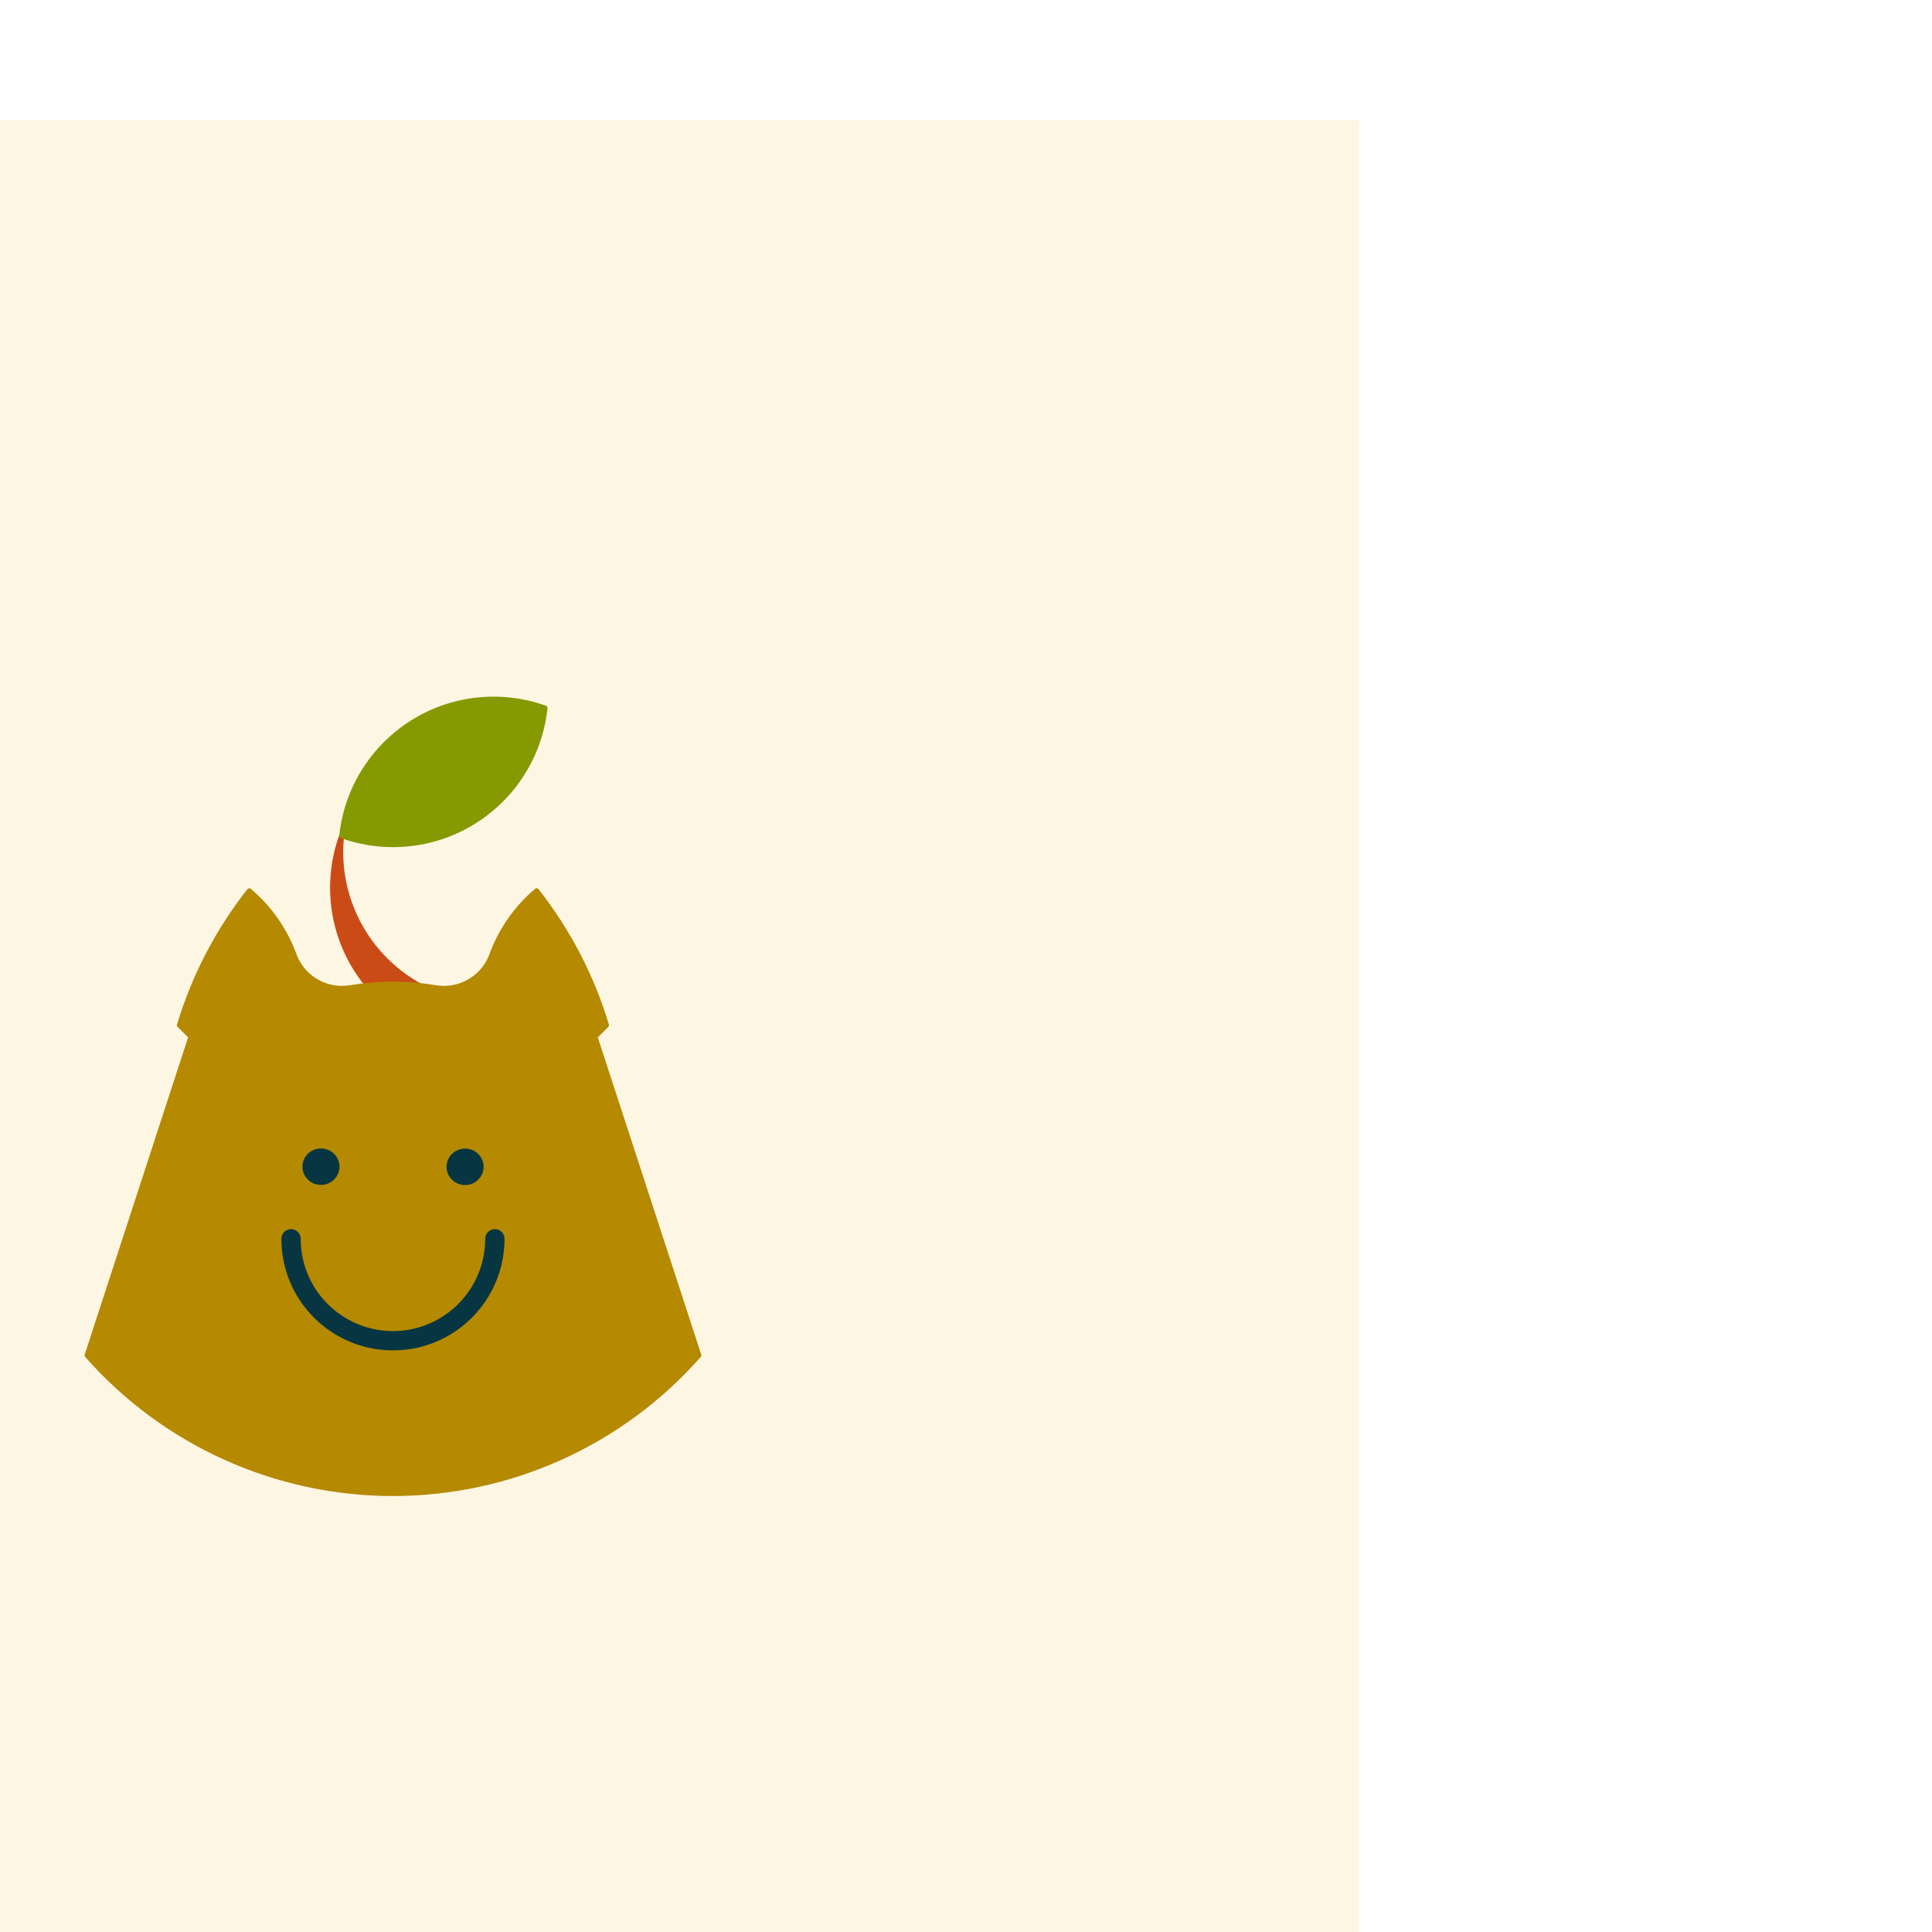
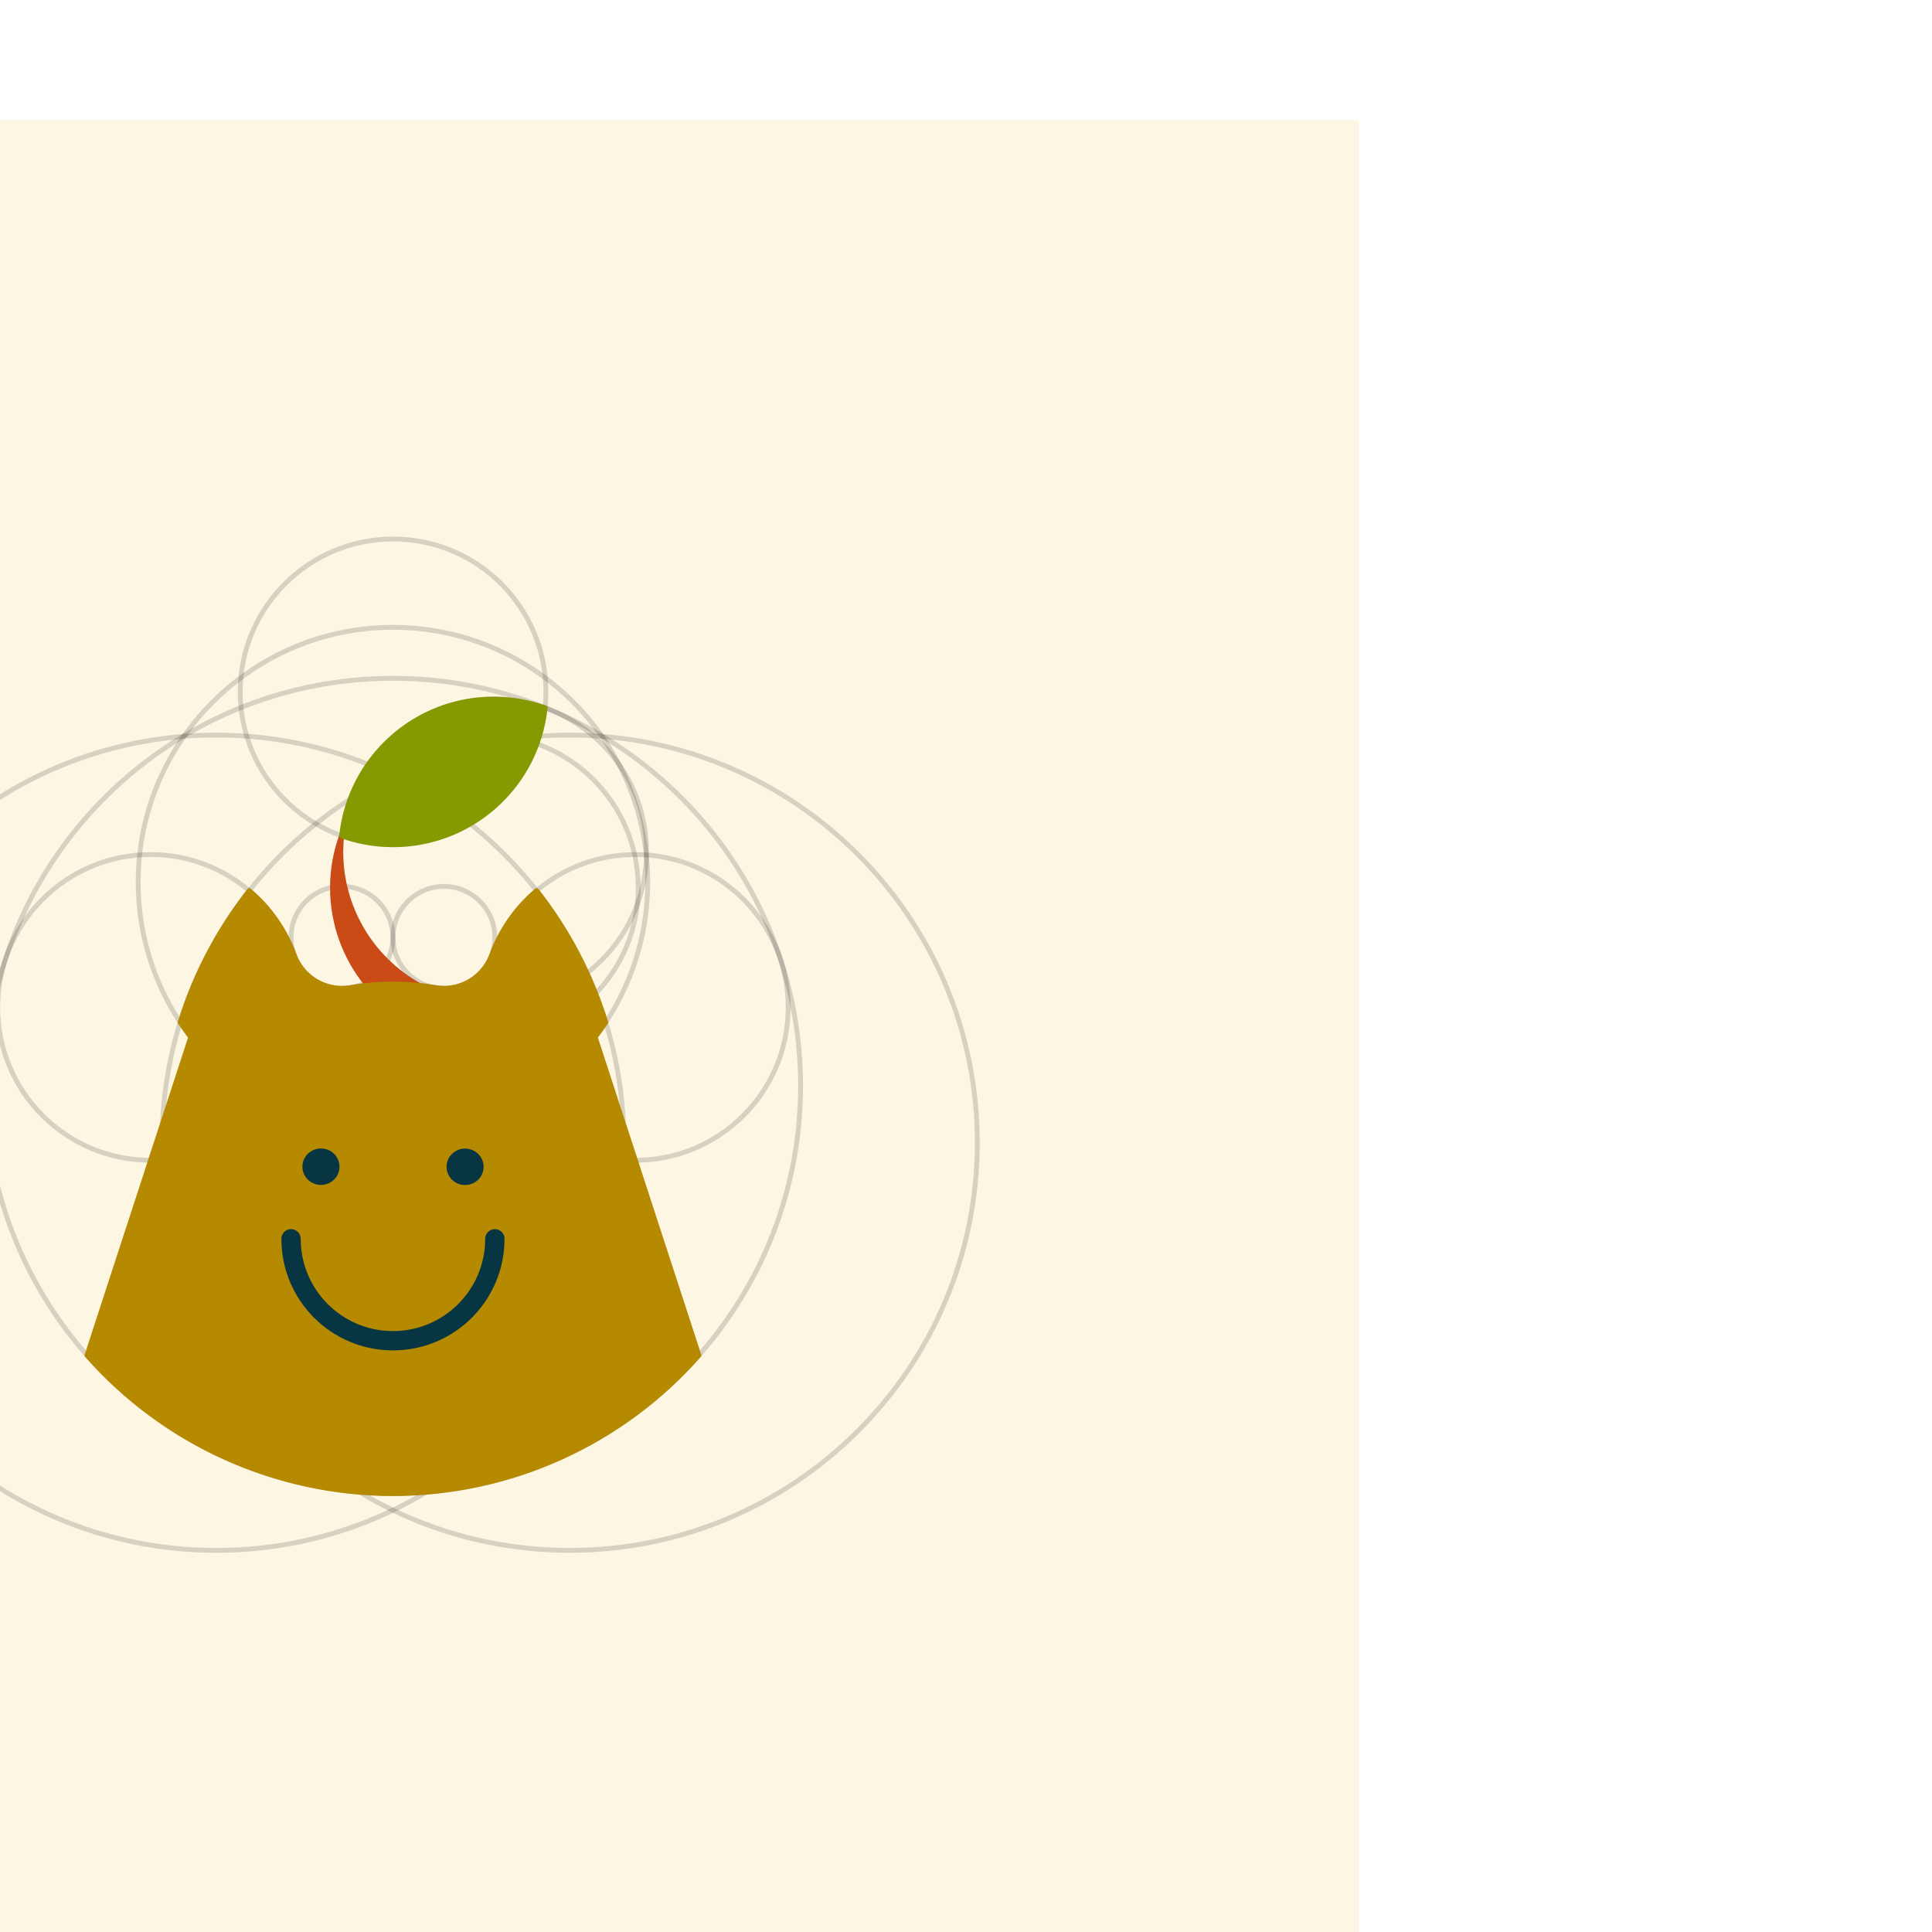
<svg xmlns="http://www.w3.org/2000/svg" xmlns:ns1="http://www.openswatchbook.org/uri/2009/osb" viewBox="0 0 400 400" version="1.1" id="svg28">
  <defs id="defs2">
    <linearGradient ns1:paint="solid" id="linearGradient2983">
      <stop id="stop2981" offset="0" style="stop-color:#333333;stop-opacity:1;" />
    </linearGradient>
    <clipPath clipPathUnits="userSpaceOnUse" id="clipPath1642">
      <g id="g1656" transform="matrix(0.136008,-0.0841443,0.0841443,0.136008,75.966,158.3822)" style="stroke-width:23.635;stroke-miterlimit:4;stroke-dasharray:none">
        <g style="fill:#666666;stroke-width:23.635;stroke-miterlimit:4;stroke-dasharray:none" id="g1650">
          <path d="M 0,120 40,60 0,0 h 30 l 40,60 -40,60" id="path1644" style="stroke-width:23.635;stroke-miterlimit:4;stroke-dasharray:none" />
          <path d="M 136.667,85 123.333,65 H 170 v 20" id="path1646" style="stroke-width:23.635;stroke-miterlimit:4;stroke-dasharray:none" />
          <path d="M 116.667,55 103.333,35 H 170 v 20" id="path1648" style="stroke-width:23.635;stroke-miterlimit:4;stroke-dasharray:none" />
        </g>
        <g style="fill:#999999;stroke-width:23.635;stroke-miterlimit:4;stroke-dasharray:none" id="g1654">
          <path d="M 40,120 80,60 40,0 h 30 l 80,120 H 120 L 95,82.5 70,120" id="path1652" style="stroke-width:23.635;stroke-miterlimit:4;stroke-dasharray:none" />
        </g>
      </g>
    </clipPath>
    <clipPath clipPathUnits="userSpaceOnUse" id="clipPath1720">
      <path id="path1722" style="opacity:0.249;fill:#000080;fill-rule:evenodd;stroke:#cb4b16;stroke-width:0.1;stroke-linecap:square;stroke-miterlimit:4;stroke-dasharray:none;stop-color:#000000" d="M 0.006,-55.035 73.113,61.838 17.099,152.377 51.703,173.786 97.174,100.289 116.203,130.716 195.466,185.11 79.274,-0.624 Z" />
    </clipPath>
    <clipPath clipPathUnits="userSpaceOnUse" id="clipPath1757">
      <rect style="opacity:0.249;fill:#000080;fill-rule:evenodd;stroke:#cb4b16;stroke-width:0.1;stroke-linecap:square;stroke-miterlimit:4;stroke-dasharray:none;stop-color:#000000" id="rect1759" width="170.855" height="82.034" x="37.256" y="-147.814" transform="rotate(57.52956)" />
    </clipPath>
  </defs>
  <g id="layer4" style="display:inline">
    <rect style="display:inline;opacity:1;fill:#fdf6e3;fill-opacity:1;stroke:none;stroke-width:1;stroke-linecap:round" id="rect992" width="400" height="400" x="-118.643" y="24.834" />
  </g>
  <g id="g3035" style="display:none;opacity:1">
    <path style="display:inline;opacity:0.253;fill:none;stroke:#000000;stroke-width:1;stroke-linecap:round;stroke-miterlimit:4;stroke-dasharray:none" d="m 187.687,-211.195 v -105.5 h 105.5 v 105.5 z" id="path991" />
    <path style="display:inline;opacity:0.253;fill:none;stroke:#000000;stroke-width:1;stroke-linecap:round;stroke-miterlimit:4;stroke-dasharray:none" d="m 177.137,-253.395 a 10.55,10.55 0 0 1 10.55,10.55 10.55,10.55 0 0 1 -10.55,10.55 10.55,10.55 0 0 1 -10.55,-10.55 10.55,10.55 0 0 1 10.55,-10.55" id="path989" />
    <path style="display:inline;opacity:0.253;fill:none;stroke:#000000;stroke-width:1;stroke-linecap:round;stroke-miterlimit:4;stroke-dasharray:none" d="m 166.587,-232.295 v -21.1 h 21.1 v 21.1 z" id="path986" />
    <path style="display:inline;opacity:0.253;fill:none;stroke:#000000;stroke-width:1;stroke-linecap:round;stroke-miterlimit:4;stroke-dasharray:none" d="m 208.787,-211.195 a 84.4,84.4 0 0 1 84.4,84.4 84.4,84.4 0 0 1 -84.4,84.4 84.4,84.4 0 0 1 -84.4,-84.4 84.4,84.4 0 0 1 84.4,-84.4" id="path984" />
    <path style="display:inline;opacity:0.253;fill:none;stroke:#000000;stroke-width:1;stroke-linecap:round;stroke-miterlimit:4;stroke-dasharray:none" d="m 156.037,-316.695 a 31.65,31.65 0 0 1 31.65,31.65 31.65,31.65 0 0 1 -31.65,31.65 31.65,31.65 0 0 1 -31.65,-31.65 31.65,31.65 0 0 1 31.65,-31.65" id="path982" />
    <path style="display:inline;opacity:0.253;fill:none;stroke:#000000;stroke-width:1;stroke-linecap:round;stroke-miterlimit:4;stroke-dasharray:none" d="m 145.487,-253.395 a 21.1,21.1 0 0 1 21.1,21.1 21.1,21.1 0 0 1 -21.1,21.1 21.1,21.1 0 0 1 -21.1,-21.1 21.1,21.1 0 0 1 21.1,-21.1" id="path980" />
    <path style="display:inline;opacity:0.253;fill:none;stroke:#000000;stroke-width:1;stroke-linecap:round;stroke-miterlimit:4;stroke-dasharray:none" d="M 124.387,-42.395 V -211.195 H 293.187 V -42.395 Z" id="path978" />
    <path style="display:inline;opacity:0.253;fill:none;stroke:#000000;stroke-width:1;stroke-linecap:round;stroke-miterlimit:4;stroke-dasharray:none" d="m 124.387,-253.395 v -63.3 h 63.3 v 63.3 z" id="path976" />
    <path style="display:inline;opacity:0.253;fill:none;stroke:#000000;stroke-width:1;stroke-linecap:round;stroke-miterlimit:4;stroke-dasharray:none" d="m 124.387,-211.195 v -42.2 h 42.2 v 42.2 z" id="path3033" />
    <circle cy="204.172" cx="32.822" id="ellipse1112" style="display:inline;opacity:0.15;fill:none;stroke:#000000;stroke-width:1;stroke-linecap:round;stroke-miterlimit:4;stroke-dasharray:none" r="0" />
    <circle cy="204.172" cx="32.822" id="ellipse1114" style="display:inline;opacity:0.15;fill:none;stroke:#000000;stroke-width:1;stroke-linecap:round;stroke-miterlimit:4;stroke-dasharray:none" r="0" />
    <path style="display:inline;opacity:0.253;fill:none;stroke:#000000;stroke-width:1;stroke-linecap:round;stroke-miterlimit:4;stroke-dasharray:none" d="m 187.687,-211.195 v -105.5 h 105.5 v 105.5 z" id="path936" />
    <path style="display:inline;opacity:0.253;fill:none;stroke:#000000;stroke-width:1;stroke-linecap:round;stroke-miterlimit:4;stroke-dasharray:none" d="m 208.787,-211.195 a 84.4,84.4 0 0 1 84.4,84.4 84.4,84.4 0 0 1 -84.4,84.4 84.4,84.4 0 0 1 -84.4,-84.4 84.4,84.4 0 0 1 84.4,-84.4" id="path938" />
  </g>
  <g id="g997" style="display:none">
    <path d="m 124.387,-211.195 v -42.2 h 42.2 v 42.2 z m 0,-42.2 v -63.3 h 63.3 v 63.3 z m 0,211 v -168.8 h 168.8 v 168.8 z m 21.1,-211 a 21.1,21.1 0 0 1 21.1,21.1 21.1,21.1 0 0 1 -21.1,21.1 21.1,21.1 0 0 1 -21.1,-21.1 21.1,21.1 0 0 1 21.1,-21.1 m 10.55,-63.3 a 31.65,31.65 0 0 1 31.65,31.65 31.65,31.65 0 0 1 -31.65,31.65 31.65,31.65 0 0 1 -31.65,-31.65 31.65,31.65 0 0 1 31.65,-31.65 m 52.75,105.5 a 84.4,84.4 0 0 1 84.4,84.4 84.4,84.4 0 0 1 -84.4,84.4 84.4,84.4 0 0 1 -84.4,-84.4 84.4,84.4 0 0 1 84.4,-84.4 m -42.2,-21.1 v -21.1 h 21.1 v 21.1 z m 10.55,-21.1 a 10.55,10.55 0 0 1 10.55,10.55 10.55,10.55 0 0 1 -10.55,10.55 10.55,10.55 0 0 1 -10.55,-10.55 10.55,10.55 0 0 1 10.55,-10.55 m 10.55,42.2 v -105.5 h 105.5 v 105.5 z m 52.75,-105.5 a 52.75,52.75 0 0 1 52.75,52.75 52.75,52.75 0 0 1 -52.75,52.75 52.75,52.75 0 0 1 -52.75,-52.75 52.75,52.75 0 0 1 52.75,-52.75" style="display:inline;opacity:0.253;fill:none;stroke:#000000;stroke-width:1;stroke-linecap:round;stroke-miterlimit:4;stroke-dasharray:none" id="path973" />
    <ellipse style="display:inline;opacity:0.15;fill:none;stroke:#000000;stroke-width:1;stroke-linecap:round;stroke-miterlimit:4;stroke-dasharray:none" id="ellipse1129" cx="81.357" cy="224.834" rx="84.4" ry="84.4" />
    <ellipse style="display:inline;opacity:0.15;fill:none;stroke:#000000;stroke-width:1;stroke-linecap:round;stroke-miterlimit:4;stroke-dasharray:none" id="ellipse1132" cx="-81.357" cy="224.834" rx="84.4" ry="84.4" transform="scale(-1,1)" />
  </g>
-   <g id="layer14" style="display:none">
+   <g id="layer14" style="display:inline">
    <g id="layer11" style="display:none">
      <ellipse style="display:inline;opacity:0.15;fill:none;stroke:#000000;stroke-width:1;stroke-linecap:round;stroke-miterlimit:4;stroke-dasharray:none" id="ellipse1210" cx="100.488" cy="183.799" rx="31.65" ry="31.65" />
      <ellipse style="display:inline;opacity:0.15;fill:none;stroke:#000000;stroke-width:1;stroke-linecap:round;stroke-miterlimit:4;stroke-dasharray:none" id="ellipse1213" cx="102.208" cy="176.38" rx="31.65" ry="31.65" />
    </g>
    <g id="layer6" style="display:inline">
      <ellipse style="display:inline;opacity:0.15;fill:none;stroke:#000000;stroke-width:1;stroke-linecap:round;stroke-miterlimit:4;stroke-dasharray:none" id="ellipse1076" cx="102.208" cy="176.38" rx="31.65" ry="31.65" />
      <ellipse ry="31.65" rx="31.65" cy="143.243" cx="81.383" id="ellipse1078" style="display:inline;opacity:0.15;fill:none;stroke:#000000;stroke-width:1;stroke-linecap:round;stroke-miterlimit:4;stroke-dasharray:none" />
      <ellipse style="display:inline;opacity:0.15;fill:none;stroke:#000000;stroke-width:1;stroke-linecap:round;stroke-miterlimit:4;stroke-dasharray:none" id="ellipse1282" cx="100.488" cy="183.799" rx="31.65" ry="31.65" />
    </g>
    <g id="layer7" style="display:inline">
      <ellipse style="display:inline;opacity:0.15;fill:none;stroke:#000000;stroke-width:1;stroke-linecap:round;stroke-miterlimit:4;stroke-dasharray:none" id="ellipse1000" cx="81.357" cy="256.484" rx="52.75" ry="52.75" />
      <ellipse style="display:inline;opacity:0.15;fill:none;stroke:#000000;stroke-width:1;stroke-linecap:round;stroke-miterlimit:4;stroke-dasharray:none" id="ellipse1002" cx="81.357" cy="224.834" rx="84.4" ry="84.4" />
      <ellipse style="display:inline;opacity:0.15;fill:none;stroke:#000000;stroke-width:1;stroke-linecap:round;stroke-miterlimit:4;stroke-dasharray:none" id="ellipse1004" cx="81.357" cy="256.484" rx="21.1" ry="21.1" />
-       <path style="display:inline;opacity:0.15;fill:#ff00ff;stroke:#000000;stroke-width:1px;stroke-linecap:butt;stroke-linejoin:miter;stroke-opacity:1" d="m 81.357,412.663 1e-6,-312.357" id="path1006" />
      <path d="M 90.242,203.868" style="display:inline;opacity:0.15;fill:none;stroke:#000000;stroke-width:1;stroke-linecap:round;stroke-miterlimit:4;stroke-dasharray:none;stroke-opacity:1" id="path1008" />
      <path id="path1010" d="M 69.065,203.705" style="display:inline;opacity:0.15;fill:none;stroke:#000000;stroke-width:1;stroke-linecap:round;stroke-miterlimit:4;stroke-dasharray:none;stroke-opacity:1" />
      <ellipse style="display:inline;opacity:0.15;fill:none;stroke:#000000;stroke-width:1;stroke-linecap:round;stroke-miterlimit:4;stroke-dasharray:none" id="ellipse1012" cx="-44.769" cy="236.588" rx="84.4" ry="84.4" transform="scale(-1,1)" />
      <ellipse style="display:inline;opacity:0.15;fill:none;stroke:#000000;stroke-width:1;stroke-linecap:round;stroke-miterlimit:4;stroke-dasharray:none" id="ellipse1018" cx="117.945" cy="236.588" rx="84.4" ry="84.4" />
-       <path style="display:inline;opacity:0.15;fill:#ff00ff;stroke:#000000;stroke-width:1px;stroke-linecap:butt;stroke-linejoin:miter;stroke-opacity:1" d="M 128.826,209.015 66.437,271.404" id="path1020" />
+       <path id="path1020" style="display:inline;opacity:0.15;fill:none;stroke:#000000;stroke-width:1px;stroke-linecap:butt;stroke-linejoin:miter;stroke-opacity:1" d="M 96.264,241.577 66.437,271.404" />
      <ellipse ry="31.65" rx="31.65" cy="208.573" cx="-131.538" id="ellipse1022" style="display:inline;opacity:0.15;fill:none;stroke:#000000;stroke-width:1;stroke-linecap:round;stroke-miterlimit:4;stroke-dasharray:none" transform="scale(-1,1)" />
      <path style="display:inline;opacity:0.15;fill:none;stroke:#000000;stroke-width:1;stroke-linecap:round;stroke-miterlimit:4;stroke-dasharray:none" d="m 91.907,183.52 a 10.55,10.55 0 0 0 -10.55,10.55 10.55,10.55 0 0 0 10.55,10.55 10.55,10.55 0 0 0 10.55,-10.55 A 10.55,10.55 0 0 0 91.907,183.52" id="path979" />
      <ellipse ry="31.65" rx="31.65" cy="208.573" cx="31.176" id="ellipse923" style="display:inline;opacity:0.15;fill:none;stroke:#000000;stroke-width:1;stroke-linecap:round;stroke-miterlimit:4;stroke-dasharray:none" />
      <path style="display:inline;opacity:0.15;fill:none;stroke:#000000;stroke-width:1;stroke-linecap:round;stroke-miterlimit:4;stroke-dasharray:none" d="m 70.807,183.52 a 10.55,10.55 0 0 1 10.55,10.55 10.55,10.55 0 0 1 -10.55,10.55 10.55,10.55 0 0 1 -10.55,-10.55 10.55,10.55 0 0 1 10.55,-10.55" id="path925" />
-       <path style="display:inline;opacity:0.15;fill:#ff00ff;stroke:#000000;stroke-width:1px;stroke-linecap:butt;stroke-linejoin:miter;stroke-opacity:1" d="m 33.888,209.015 62.389,62.389" id="path1198" />
+       <path id="path1198" style="display:inline;opacity:0.15;fill:none;stroke:#000000;stroke-width:1px;stroke-linecap:butt;stroke-linejoin:miter;stroke-opacity:1" d="m 66.444,241.571 29.833,29.833" />
+       <ellipse style="display:inline;opacity:0.15;fill:none;stroke:#000000;stroke-width:1;stroke-linecap:round;stroke-miterlimit:4;stroke-dasharray:none" id="ellipse93" cx="81.357" cy="182.634" rx="52.75" ry="52.75" />
+     </g>
+     <g id="layer10" style="display:none">
+       <path style="display:inline;opacity:0.15;fill:#ff00ff;stroke:#000000;stroke-width:1px;stroke-linecap:butt;stroke-linejoin:miter;stroke-opacity:1" d="m 81.357,412.663 1e-6,-312.357" id="path1006" />
    </g>
  </g>
  <g id="layer2" style="display:inline;opacity:1">
    <g id="g979" style="display:inline">
      <g id="layer12" style="display:inline" />
      <g id="layer13" style="display:inline">
        <path id="path1253" style="display:inline;opacity:1;fill:none;stroke:#cb4b16;stroke-width:1;stroke-linecap:round;stroke-miterlimit:4;stroke-dasharray:none;stroke-opacity:1" d="m 86.821,204.038 a 31.65,31.65 0 0 1 -16.263,-27.658 31.65,31.65 0 0 1 0.182,-3.39 m 5.384,31.011 a 31.65,31.65 0 0 1 -7.286,-20.202 31.65,31.65 0 0 1 1.903,-10.809" />
      </g>
      <path style="opacity:1;fill:#cb4b16;fill-opacity:1;fill-rule:evenodd;stroke:none;stroke-width:2;stroke-linecap:round;stroke-linejoin:miter;stroke-miterlimit:4;stroke-dasharray:none;stroke-opacity:1;stop-color:#000000" d="m 74.862,202.375 c -1.36,-1.804 -2.125,-3.189 -3.106,-5.3 -2.686,-5.784 -3.559,-12.202 -2.486,-18.489 0.11,-0.647 1.068,-3.976 1.102,-4.066 0.027,-0.071 0.202,2.747 0.205,2.941 0.015,1.063 0.172,2.814 0.433,4.248 0.544,2.985 1.187,5.33 2.518,8.058 1.435,2.94 2.807,5.226 5.075,7.699 1.502,1.638 3.82,3.76 5.596,4.943 0.282,0.188 2.587,1.602 2.58,1.608 -4.85,-0.087 -5.83,-0.112 -10.661,-0.02 l -0.545,-0.677 z" id="path1270" />
    </g>
    <g id="g1057" style="display:inline">
      <g id="layer8" style="display:inline">
        <path style="opacity:1;fill:#859900;fill-opacity:1;fill-rule:evenodd;stroke:none;stroke-width:1;stroke-linecap:round;stroke-linejoin:miter;stop-color:#000000" d="m 72.144,173.514 c -0.94,-0.292 -1.439,-0.235 -1.408,-0.478 1.054,-8.344 5.466,-16.709 12.184,-21.749 4.36,-3.271 9.08,-5.506 14.46,-6.186 2.321,-0.353 3.756,-0.352 6.853,-0.306 2.495,0.233 4.612,0.461 6.873,1.212 l 1.749,0.581 -0.158,1.247 c -0.563,4.456 -2.244,8.725 -4.702,12.538 -3.531,5.479 -8.704,9.82 -14.772,12.221 -2.93,1.16 -6.58,2.013 -9.767,2.231 -4.375,-0.016 -6.002,0.235 -11.313,-1.311 z" id="path1200" />
      </g>
      <g id="layer9" style="display:inline">
        <path id="path1102" style="display:inline;opacity:1;fill:none;stroke:#859900;stroke-width:1;stroke-linecap:round;stroke-miterlimit:4;stroke-dasharray:none;stroke-opacity:1" d="m 112.856,146.587 a 31.65,31.65 0 0 1 -31.473,28.305 31.65,31.65 0 0 1 -10.639,-1.842 m -0.009,-0.015 a 31.65,31.65 0 0 1 31.473,-28.305 31.65,31.65 0 0 1 10.64,1.842" />
      </g>
    </g>
    <g id="layer1" style="display:inline">
      <g id="layer3" style="display:inline;opacity:1">
-         <path id="path953" d="m 79.214,309.207 c -18.045,-0.552 -34.675,-6.093 -50.282,-18.283 -3.613,-2.822 -11.043,-9.948 -10.888,-10.424 l 21.356,-65.858 -0.935,-1.013 -1.27,-1.335 0.819,-2.804 c 2.077,-7.107 5.398,-13.055 9.243,-19.008 1.597,-2.473 4.113,-6.077 4.356,-6.077 0.225,0 3.92,3.659 4.801,5.067 0.952,1.522 3.142,4.641 3.582,6.017 0.678,2.119 1.659,3.867 2.588,5.189 1.663,2.367 4.503,3.385 7.149,3.887 0.322,0.061 1.55,-0.057 3.155,-0.17 2.046,-0.143 4.905,-0.628 7.895,-0.658 3.62,-0.037 7.371,0.615 10.087,0.702 1.91,0.062 4.351,-0.28 4.665,-0.463 1.548,-0.901 3.502,-1.599 4.589,-3.289 1.691,-2.627 1.926,-3.042 2.776,-5.59 1.125,-3.371 3.233,-5.354 5.88,-8.52 0.493,-0.589 2.246,-2.601 2.327,-2.17 0.054,0.289 3.906,4.979 5.793,8.364 3.123,5.602 7.491,14.064 8.367,18.447 l 0.312,1.127 -1.061,1.039 -1.277,1.282 21.466,66.16 c -8.01,9.185 -18.126,16.231 -28.793,21.008 -7.609,3.408 -15.49,5.606 -23.127,6.848 -3.51,0.479 -10.03,0.632 -13.571,0.523 z" style="display:inline;opacity:1;fill:#b58900;fill-opacity:1;stroke:none;stroke-width:1;stroke-linecap:round" />
+         <path id="path953" d="m 79.214,309.207 c -18.045,-0.552 -34.675,-6.093 -50.282,-18.283 -3.613,-2.822 -11.043,-9.948 -10.888,-10.424 l 21.356,-65.858 -0.935,-1.013 -1.122,-1.921 0.671,-2.218 c 2.145,-7.086 5.398,-13.055 9.243,-19.008 1.597,-2.473 4.113,-6.077 4.356,-6.077 0.225,0 3.92,3.659 4.801,5.067 0.952,1.522 3.142,4.641 3.582,6.017 0.678,2.119 1.659,3.867 2.588,5.189 1.663,2.367 4.503,3.385 7.149,3.887 0.322,0.061 1.55,-0.057 3.155,-0.17 2.046,-0.143 4.905,-0.628 7.895,-0.658 3.62,-0.037 7.371,0.615 10.087,0.702 1.91,0.062 4.351,-0.28 4.665,-0.463 1.548,-0.901 3.502,-1.599 4.589,-3.289 1.691,-2.627 1.926,-3.042 2.776,-5.59 1.125,-3.371 3.233,-5.354 5.88,-8.52 0.493,-0.589 2.047,-2.509 2.327,-2.17 0.946,1.149 3.723,5.087 5.793,8.364 3.919,6.206 6.636,12.822 7.931,17.101 l 0.445,1.982 c -0.628,0.923 -1.207,1.737 -2.035,2.813 l 21.466,66.16 c -8.01,9.185 -18.126,16.231 -28.793,21.008 -7.609,3.408 -15.49,5.606 -23.127,6.848 -3.51,0.479 -10.03,0.632 -13.571,0.523 z" style="display:inline;opacity:1;fill:#b58900;fill-opacity:1;stroke:none;stroke-width:1;stroke-linecap:round" />
      </g>
      <g id="layer5" style="display:inline;opacity:1">
-         <path id="path1187" style="display:inline;opacity:1;fill:none;stroke:#b58900;stroke-width:1;stroke-linecap:round;stroke-miterlimit:4;stroke-dasharray:none;stroke-opacity:1" d="m 90.142,204.471 a 10.55,10.55 0 0 0 1.765,0.149 10.55,10.55 0 0 0 9.864,-6.807 m 9.331,-13.408 a 31.65,31.65 0 0 0 -9.328,13.407 m 23.81,14.439 a 84.4,84.4 0 0 0 -14.478,-27.842 m -38.534,20.063 a 10.55,10.55 0 0 1 -1.765,0.149 10.55,10.55 0 0 1 -9.864,-6.807 m -9.331,-13.408 a 31.65,31.65 0 0 1 9.328,13.407 m -23.81,14.439 a 84.4,84.4 0 0 1 14.478,-27.842 m 20.964,20.063 a 52.75,52.75 0 0 1 8.785,-0.737 52.75,52.75 0 0 1 8.784,0.736 m -8.809,104.764 c 0.009,0 0.017,0 0.026,0 24.248,0 47.324,-10.429 63.347,-28.628 m -19.119,-68.35 -2.333,2.331 m 21.452,66.019 -21.506,-65.963 m -41.816,94.591 c -0.009,0 -0.017,0 -0.026,0 -24.248,0 -47.324,-10.429 -63.347,-28.628 m 19.119,-68.35 2.333,2.331 m -21.452,66.019 21.506,-65.963" />
+         <path id="path1047" style="display:inline;opacity:1;fill:none;stroke:#b58900;stroke-width:1;stroke-linecap:round;stroke-miterlimit:4;stroke-dasharray:none;stroke-opacity:1" d="m 37.31,211.659 a 52.75,52.75 0 0 0 2.179,3.064 m -2.179,-3.064 a 52.75,52.75 0 0 0 2.179,3.064 m -21.479,65.883 21.479,-65.884 m -2.179,-3.064 a 52.75,52.75 0 0 0 2.179,3.064 m -2.179,-3.063 a 84.4,84.4 0 0 1 14.298,-27.252 m 73.796,27.251 a 52.75,52.75 0 0 1 -2.179,3.064 m 2.179,-3.064 a 52.75,52.75 0 0 1 -2.179,3.064 m 21.479,65.883 -21.479,-65.884 m 2.179,-3.064 a 52.75,52.75 0 0 1 -2.179,3.064 m -33.082,-10.252 a 10.55,10.55 0 0 0 1.765,0.149 10.55,10.55 0 0 0 9.864,-6.807 m 9.331,-13.408 a 31.65,31.65 0 0 0 -9.328,13.407 m 23.63,13.848 a 84.4,84.4 0 0 0 -14.298,-27.252 m -38.534,20.063 a 10.55,10.55 0 0 1 -1.765,0.149 10.55,10.55 0 0 1 -9.864,-6.807 m -9.331,-13.408 a 31.65,31.65 0 0 1 9.328,13.407 m 11.631,6.659 a 52.75,52.75 0 0 1 8.785,-0.737 52.75,52.75 0 0 1 8.784,0.736 m -8.809,104.764 c 0.009,0 0.017,0 0.026,0 24.248,0 47.324,-10.429 63.347,-28.628 m -63.321,28.628 c -0.009,0 -0.017,0 -0.026,0 -24.248,0 -47.324,-10.429 -63.347,-28.628" />
      </g>
    </g>
    <g id="g986" style="display:inline">
      <ellipse ry="3.023" rx="3.088" cy="241.551" cx="66.45" id="ellipse922" style="display:inline;opacity:1;fill:#073642;fill-opacity:1;stroke:#073642;stroke-width:1.5;stroke-linecap:round;stroke-miterlimit:4;stroke-dasharray:none;stroke-opacity:1" />
      <ellipse style="display:inline;opacity:1;fill:#073642;fill-opacity:1;stroke:#073642;stroke-width:1.5;stroke-linecap:round;stroke-miterlimit:4;stroke-dasharray:none;stroke-opacity:1" id="ellipse924" cx="96.29" cy="241.577" rx="3.088" ry="3.023" />
      <path d="M 102.457,256.484 A 21.1,21.1 0 0 1 81.357,277.584 21.1,21.1 0 0 1 60.257,256.484" style="display:inline;opacity:1;fill:none;stroke:#073642;stroke-width:4;stroke-linecap:round;stroke-miterlimit:4;stroke-dasharray:none;stroke-opacity:1" id="path926" />
    </g>
  </g>
</svg>
